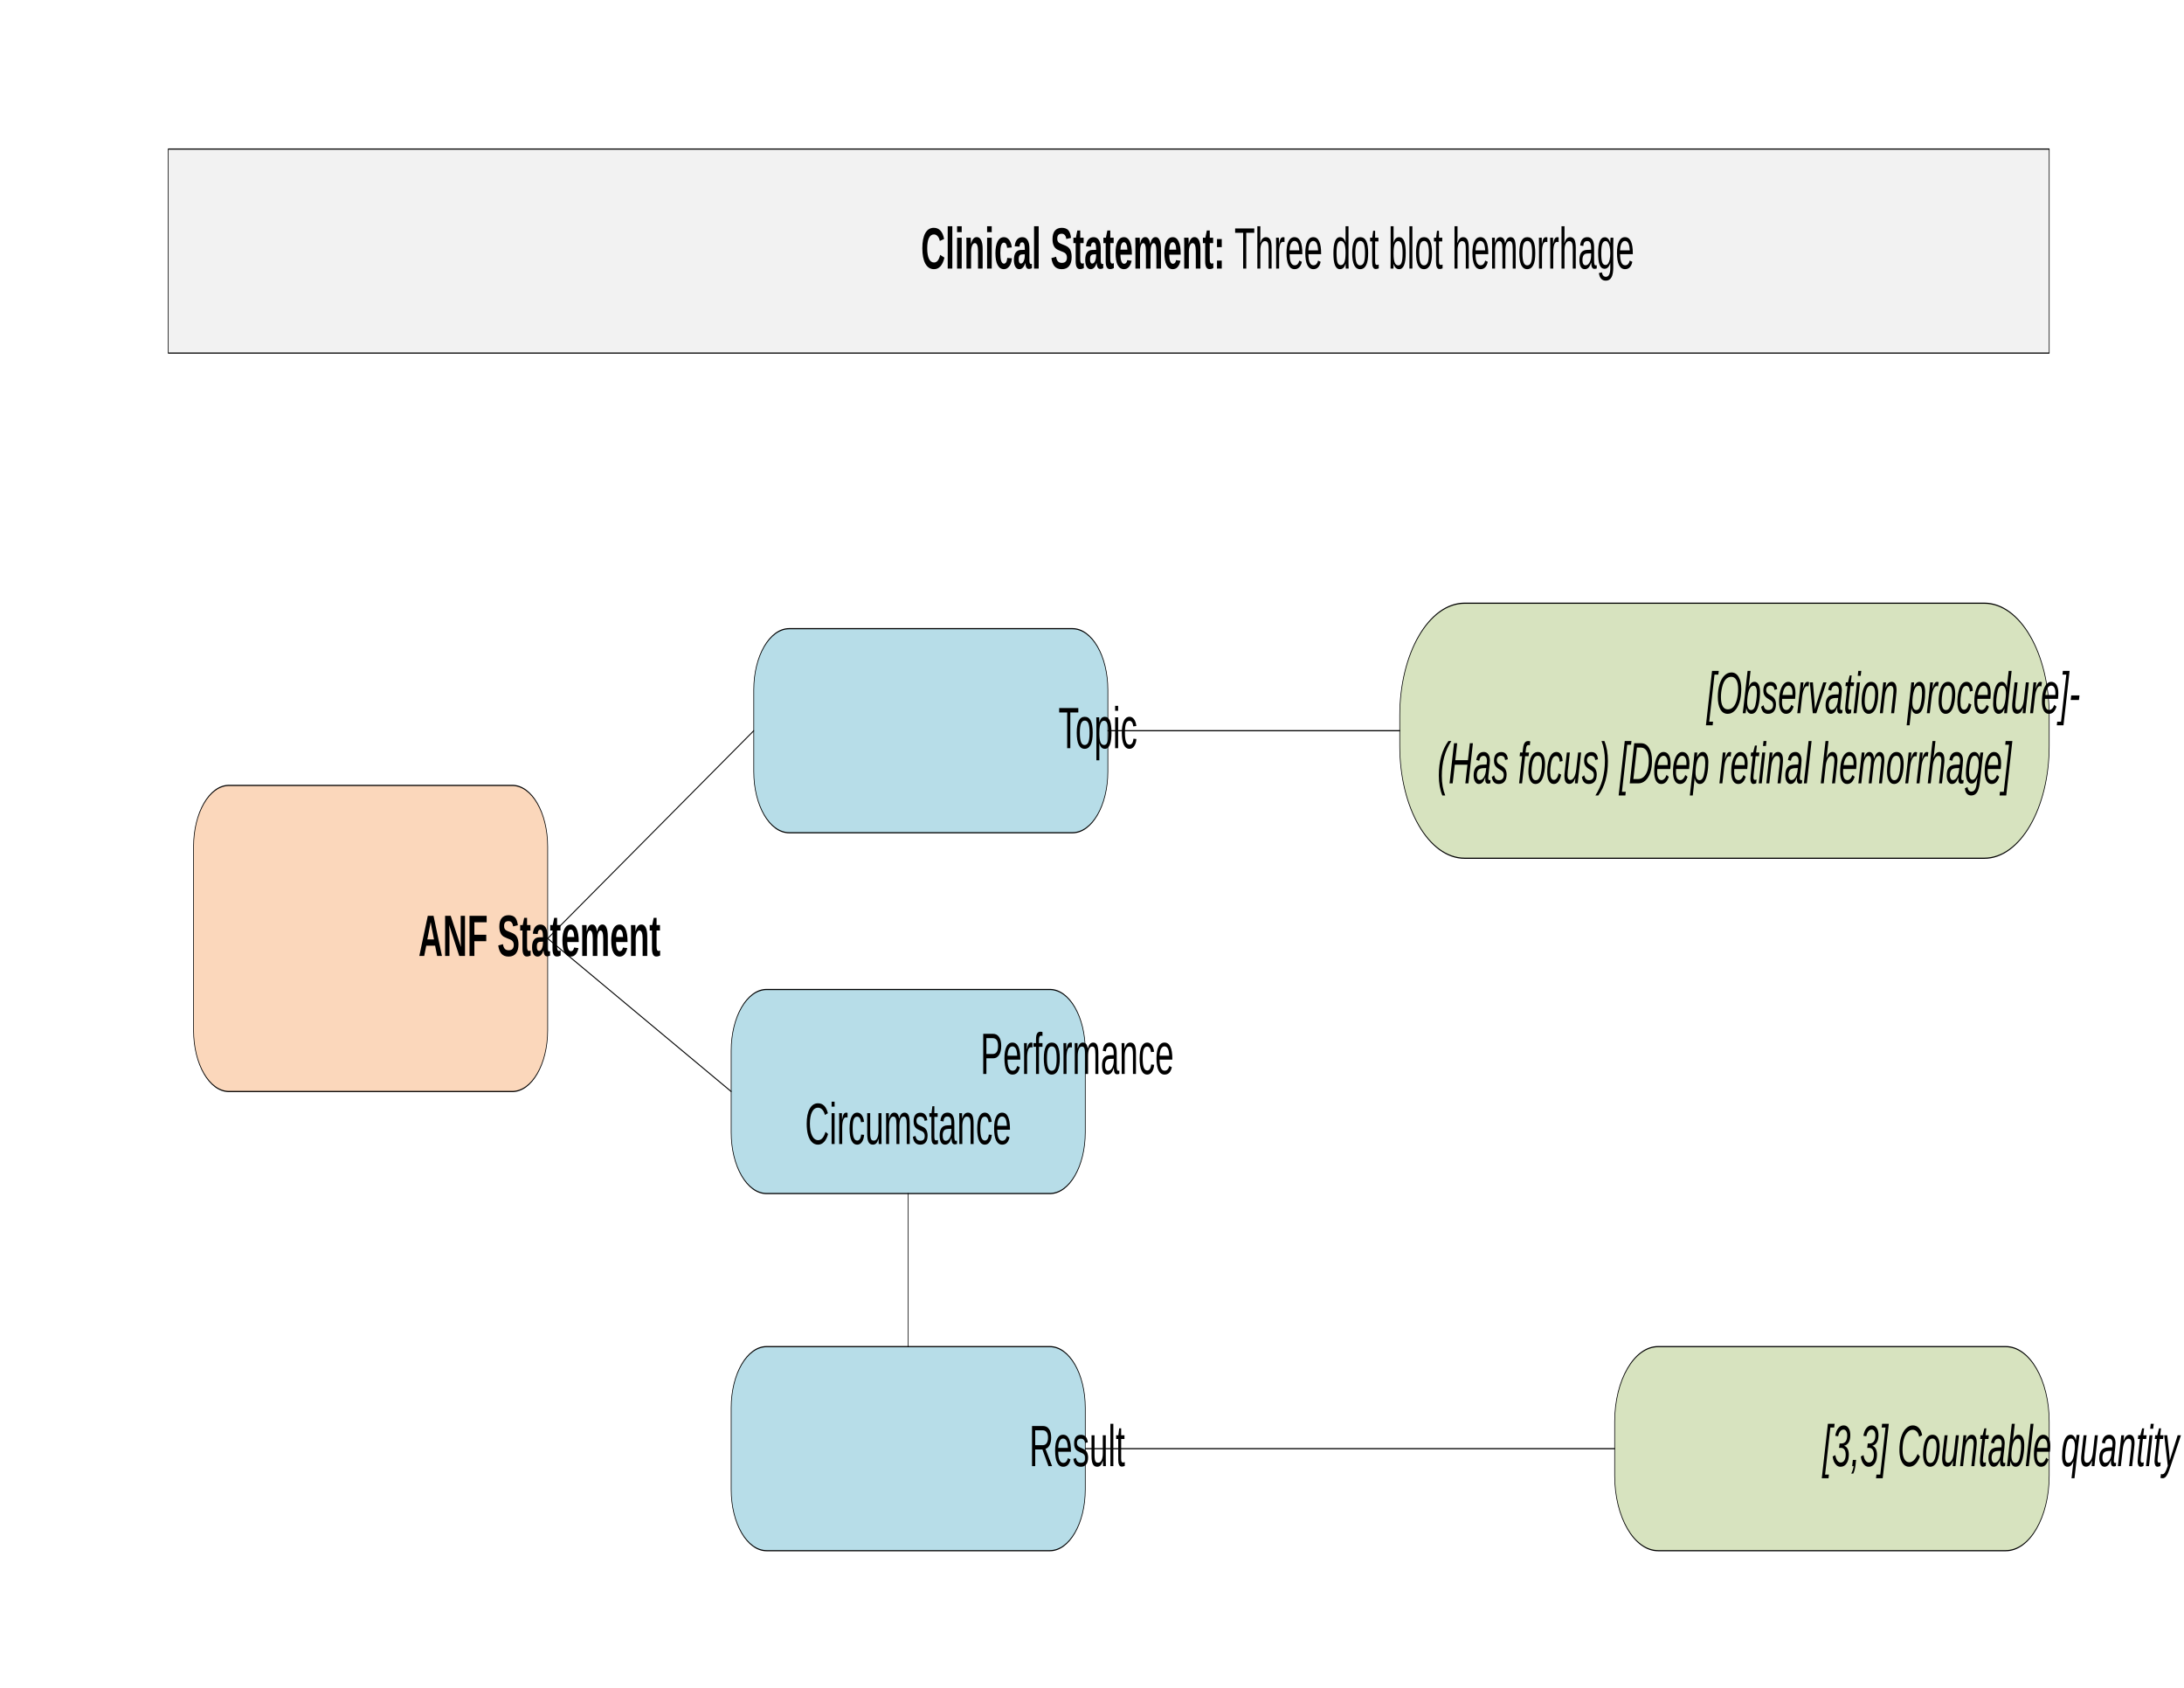
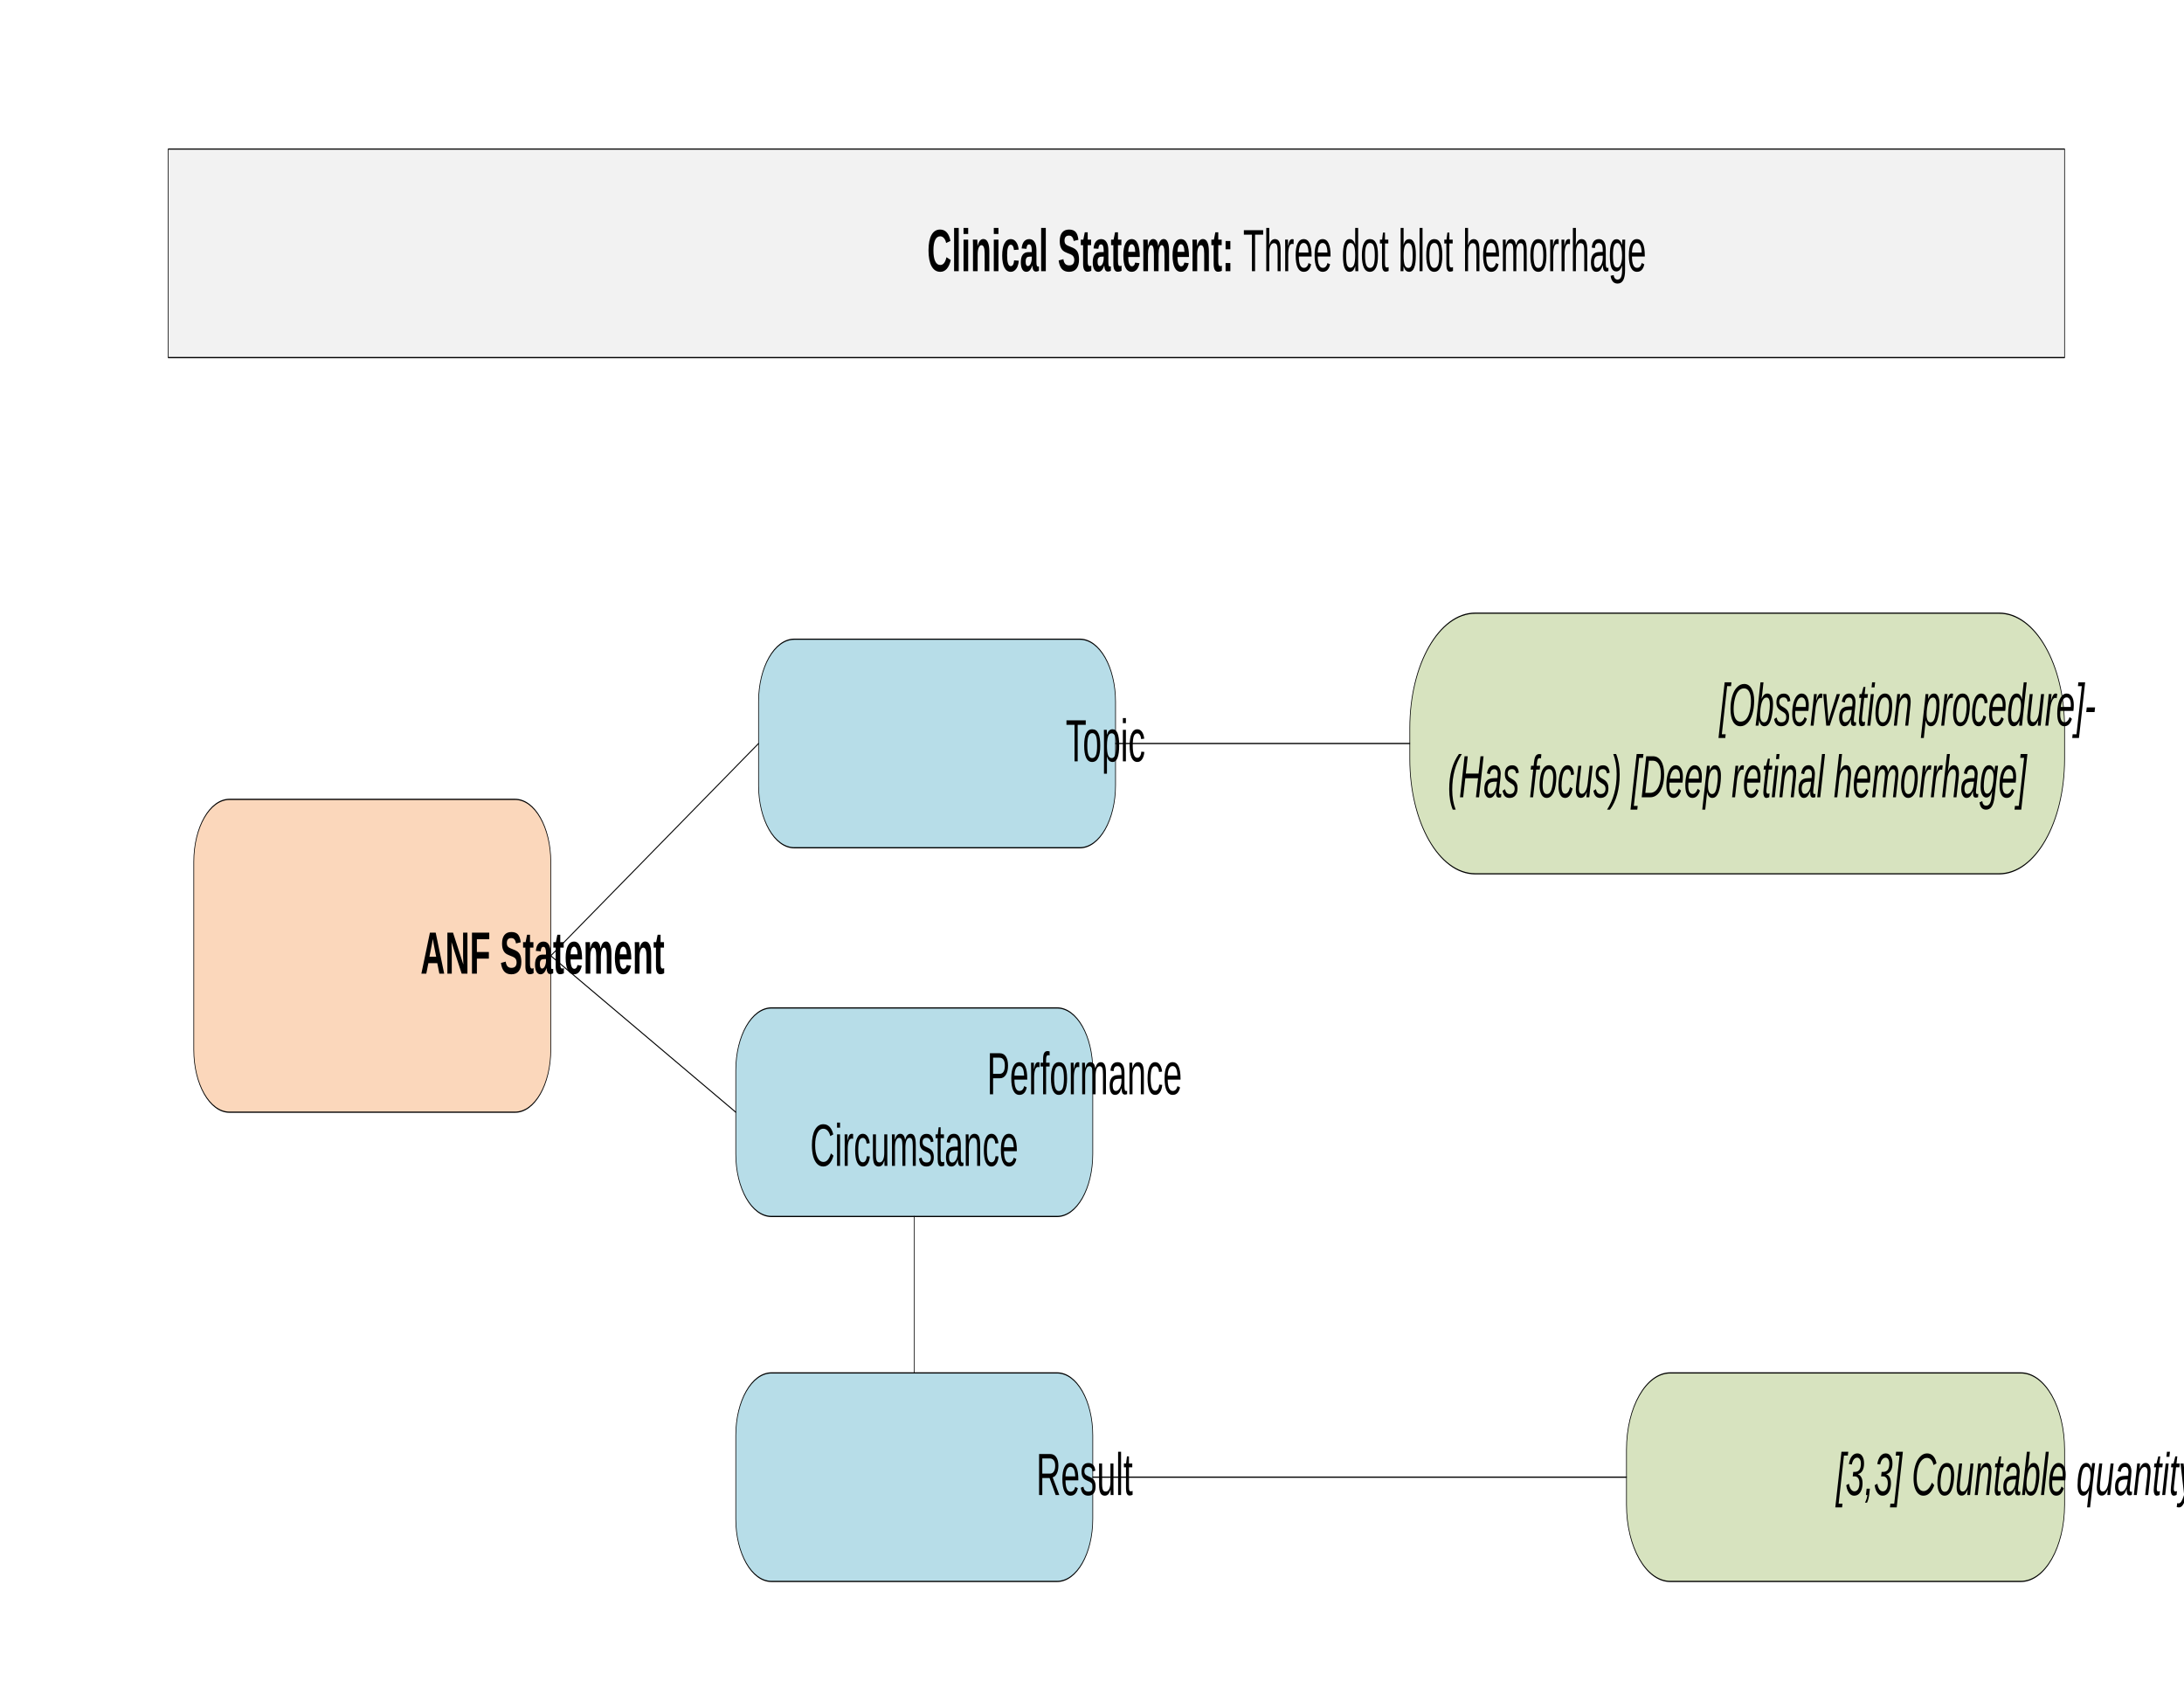
<svg xmlns="http://www.w3.org/2000/svg" xmlns:ns1="http://schemas.microsoft.com/visio/2003/SVGExtensions/" width="11in" height="8.5in" viewBox="0 0 792 612" xml:space="preserve" color-interpolation-filters="sRGB" class="st11" version="1.1" id="svg102">
  <defs id="defs106" />
  <ns1:documentProperties ns1:langID="1033" ns1:viewMarkup="false">
    <ns1:userDefs>
      <ns1:ud ns1:nameU="msvNoAutoConnect" ns1:val="VT0(1):26" />
    </ns1:userDefs>
  </ns1:documentProperties>
  <style type="text/css" id="style2">
	
		.st1 {fill:#f2f2f2;stroke:#000000;stroke-linecap:round;stroke-linejoin:round;stroke-width:0.24}
		.st2 {fill:#000000;font-family:Arial;font-size:1em;font-weight:bold}
		.st3 {font-size:1em;font-weight:normal}
		.st4 {fill:#b7dde8;stroke:#000000;stroke-linecap:round;stroke-linejoin:round;stroke-width:0.24}
		.st5 {fill:#000000;font-family:Arial;font-size:1em}
		.st6 {font-size:1em}
		.st7 {fill:#d7e3bf;stroke:#000000;stroke-linecap:round;stroke-linejoin:round;stroke-width:0.24}
		.st8 {fill:#000000;font-family:Arial;font-size:1em;font-style:italic}
		.st9 {stroke:#000000;stroke-linecap:round;stroke-linejoin:round;stroke-width:0.24}
		.st10 {fill:#fbd7bb;stroke:#000000;stroke-linecap:round;stroke-linejoin:round;stroke-width:0.24}
		.st11 {fill:none;fill-rule:evenodd;font-size:12px;overflow:visible;stroke-linecap:square;stroke-miterlimit:3}
	
	</style>
-   <g ns1:mID="20" ns1:index="1" ns1:groupContext="foregroundPage" id="g100" transform="matrix(1.020743,0,0,1.76468,-1.223594,-41.25164)">
+   <g ns1:mID="20" ns1:index="1" ns1:groupContext="foregroundPage" id="g100" transform="matrix(1.029082,0,0,1.803395,-1.729588,-43.33986)">
    <ns1:pageProperties ns1:drawingScale="1" ns1:pageScale="1" ns1:drawingUnits="19" ns1:shadowOffsetX="9" ns1:shadowOffsetY="-9" />
    <g id="shape1-1" ns1:mID="1" ns1:groupContext="shape" transform="translate(60.9673,-516.068)">
      <ns1:userDefs>
        <ns1:ud ns1:nameU="visVersion" ns1:val="VT0(15):26" />
      </ns1:userDefs>
      <ns1:textBlock ns1:margins="rect(4,4,4,4)" />
      <ns1:textRect cx="334.125" cy="591.034" width="668.25" height="41.932" />
      <rect x="0" y="570.068" width="668.25" height="41.932" class="st1" id="rect10" style="fill:#f2f2f2;stroke:#000000;stroke-width:0.24;stroke-linecap:round;stroke-linejoin:round" />
      <text x="207.4" y="594.63" class="st2" ns1:langID="1033" id="text14" style="font-weight:bold;font-size:12px;font-family:Arial;fill:#000000">
        <ns1:paragraph ns1:horizAlign="1" ns1:bulletSize="0.166667" />
        <ns1:tabList />Clinical Statement: <tspan class="st3" id="tspan12" style="font-weight:normal;font-size:12px">Three dot blot hemorrhage</tspan>
      </text>
    </g>
    <g id="shape2-5" ns1:mID="2" ns1:groupContext="shape" transform="translate(268.984,-417.516)">
      <ns1:userDefs>
        <ns1:ud ns1:nameU="CTypeTopLeftSnip" ns1:prompt="" ns1:val="VT0(0):5" />
        <ns1:ud ns1:nameU="CTypeTopRightSnip" ns1:prompt="" ns1:val="VT0(0):5" />
        <ns1:ud ns1:nameU="CTypeBotLeftSnip" ns1:prompt="" ns1:val="VT0(0):5" />
        <ns1:ud ns1:nameU="CTypeBotRightSnip" ns1:prompt="" ns1:val="VT0(0):5" />
        <ns1:ud ns1:nameU="CornerLockHoriz" ns1:prompt="" ns1:val="VT0(0):5" />
        <ns1:ud ns1:nameU="CornerLockVert" ns1:prompt="" ns1:val="VT0(0):5" />
        <ns1:ud ns1:nameU="CornerLockDiag" ns1:prompt="" ns1:val="VT0(0):5" />
        <ns1:ud ns1:nameU="TopLeftOffset" ns1:prompt="" ns1:val="VT0(0.15):1" />
        <ns1:ud ns1:nameU="TopRightOffset" ns1:prompt="" ns1:val="VT0(0.15):1" />
        <ns1:ud ns1:nameU="BotLeftOffset" ns1:prompt="" ns1:val="VT0(0.15):1" />
        <ns1:ud ns1:nameU="BotRightOffset" ns1:prompt="" ns1:val="VT0(0.15):1" />
        <ns1:ud ns1:nameU="visVersion" ns1:prompt="" ns1:val="VT0(15):26" />
        <ns1:ud ns1:nameU="TopLeftOffset" ns1:prompt="" ns1:val="VT0(0.17471590464537):1" />
        <ns1:ud ns1:nameU="TopRightOffset" ns1:prompt="" ns1:val="VT0(0.17471590464537):1" />
        <ns1:ud ns1:nameU="BotLeftOffset" ns1:prompt="" ns1:val="VT0(0.17471590464537):1" />
        <ns1:ud ns1:nameU="BotRightOffset" ns1:prompt="" ns1:val="VT0(0.17471590464537):1" />
      </ns1:userDefs>
      <ns1:textBlock ns1:margins="rect(4,4,4,4)" />
      <ns1:textRect cx="62.898" cy="591.034" width="125.8" height="41.932" />
      <path d="M 12.58,612 H 113.22 A 12.579,12.579 -180 0 0 125.8,599.42 V 582.65 A 12.579,12.579 -180 0 0 113.22,570.07 H 12.58 A 12.579,12.579 -180 0 0 0,582.65 v 16.77 A 12.579,12.579 -180 0 0 12.58,612 Z" class="st4" id="path21" style="fill:#b7dde8;stroke:#000000;stroke-width:0.24;stroke-linecap:round;stroke-linejoin:round" />
      <text x="48.23" y="594.63" class="st5" ns1:langID="1033" id="text23" style="font-size:12px;font-family:Arial;fill:#000000">
        <ns1:paragraph ns1:horizAlign="1" ns1:bulletSize="0.166667" />
        <ns1:tabList />Topic</text>
    </g>
    <g id="shape3-8" ns1:mID="3" ns1:groupContext="shape" transform="translate(260.962,-343.381)">
      <ns1:userDefs>
        <ns1:ud ns1:nameU="CTypeTopLeftSnip" ns1:prompt="" ns1:val="VT0(0):5" />
        <ns1:ud ns1:nameU="CTypeTopRightSnip" ns1:prompt="" ns1:val="VT0(0):5" />
        <ns1:ud ns1:nameU="CTypeBotLeftSnip" ns1:prompt="" ns1:val="VT0(0):5" />
        <ns1:ud ns1:nameU="CTypeBotRightSnip" ns1:prompt="" ns1:val="VT0(0):5" />
        <ns1:ud ns1:nameU="CornerLockHoriz" ns1:prompt="" ns1:val="VT0(0):5" />
        <ns1:ud ns1:nameU="CornerLockVert" ns1:prompt="" ns1:val="VT0(0):5" />
        <ns1:ud ns1:nameU="CornerLockDiag" ns1:prompt="" ns1:val="VT0(0):5" />
        <ns1:ud ns1:nameU="TopLeftOffset" ns1:prompt="" ns1:val="VT0(0.15):1" />
        <ns1:ud ns1:nameU="TopRightOffset" ns1:prompt="" ns1:val="VT0(0.15):1" />
        <ns1:ud ns1:nameU="BotLeftOffset" ns1:prompt="" ns1:val="VT0(0.15):1" />
        <ns1:ud ns1:nameU="BotRightOffset" ns1:prompt="" ns1:val="VT0(0.15):1" />
        <ns1:ud ns1:nameU="visVersion" ns1:prompt="" ns1:val="VT0(15):26" />
        <ns1:ud ns1:nameU="TopLeftOffset" ns1:prompt="" ns1:val="VT0(0.17471590464537):1" />
        <ns1:ud ns1:nameU="TopRightOffset" ns1:prompt="" ns1:val="VT0(0.17471590464537):1" />
        <ns1:ud ns1:nameU="BotLeftOffset" ns1:prompt="" ns1:val="VT0(0.17471590464537):1" />
        <ns1:ud ns1:nameU="BotRightOffset" ns1:prompt="" ns1:val="VT0(0.17471590464537):1" />
      </ns1:userDefs>
      <ns1:textBlock ns1:margins="rect(4,4,4,4)" />
      <ns1:textRect cx="62.898" cy="591.034" width="125.8" height="41.932" />
      <path d="M 12.58,612 H 113.22 A 12.579,12.579 -180 0 0 125.8,599.42 V 582.65 A 12.579,12.579 -180 0 0 113.22,570.07 H 12.58 A 12.579,12.579 -180 0 0 0,582.65 v 16.77 A 12.579,12.579 -180 0 0 12.58,612 Z" class="st4" id="path30" style="fill:#b7dde8;stroke:#000000;stroke-width:0.24;stroke-linecap:round;stroke-linejoin:round" />
      <text x="28.55" y="587.43" class="st5" ns1:langID="1033" id="text34" style="font-size:12px;font-family:Arial;fill:#000000">
        <ns1:paragraph ns1:horizAlign="1" ns1:bulletSize="0.166667" />
        <ns1:tabList />Performance <tspan x="26.22" dy="1.2em" class="st6" id="tspan32" style="font-size:12px">Circumstance</tspan>
      </text>
    </g>
    <g id="shape4-12" ns1:mID="4" ns1:groupContext="shape" transform="translate(260.962,-270)">
      <ns1:userDefs>
        <ns1:ud ns1:nameU="CTypeTopLeftSnip" ns1:prompt="" ns1:val="VT0(0):5" />
        <ns1:ud ns1:nameU="CTypeTopRightSnip" ns1:prompt="" ns1:val="VT0(0):5" />
        <ns1:ud ns1:nameU="CTypeBotLeftSnip" ns1:prompt="" ns1:val="VT0(0):5" />
        <ns1:ud ns1:nameU="CTypeBotRightSnip" ns1:prompt="" ns1:val="VT0(0):5" />
        <ns1:ud ns1:nameU="CornerLockHoriz" ns1:prompt="" ns1:val="VT0(0):5" />
        <ns1:ud ns1:nameU="CornerLockVert" ns1:prompt="" ns1:val="VT0(0):5" />
        <ns1:ud ns1:nameU="CornerLockDiag" ns1:prompt="" ns1:val="VT0(0):5" />
        <ns1:ud ns1:nameU="TopLeftOffset" ns1:prompt="" ns1:val="VT0(0.15):1" />
        <ns1:ud ns1:nameU="TopRightOffset" ns1:prompt="" ns1:val="VT0(0.15):1" />
        <ns1:ud ns1:nameU="BotLeftOffset" ns1:prompt="" ns1:val="VT0(0.15):1" />
        <ns1:ud ns1:nameU="BotRightOffset" ns1:prompt="" ns1:val="VT0(0.15):1" />
        <ns1:ud ns1:nameU="visVersion" ns1:prompt="" ns1:val="VT0(15):26" />
        <ns1:ud ns1:nameU="TopLeftOffset" ns1:prompt="" ns1:val="VT0(0.17471590464537):1" />
        <ns1:ud ns1:nameU="TopRightOffset" ns1:prompt="" ns1:val="VT0(0.17471590464537):1" />
        <ns1:ud ns1:nameU="BotLeftOffset" ns1:prompt="" ns1:val="VT0(0.17471590464537):1" />
        <ns1:ud ns1:nameU="BotRightOffset" ns1:prompt="" ns1:val="VT0(0.17471590464537):1" />
      </ns1:userDefs>
      <ns1:textBlock ns1:margins="rect(4,4,4,4)" />
      <ns1:textRect cx="62.898" cy="591.034" width="125.8" height="41.932" />
      <path d="M 12.58,612 H 113.22 A 12.579,12.579 -180 0 0 125.8,599.42 V 582.65 A 12.579,12.579 -180 0 0 113.22,570.07 H 12.58 A 12.579,12.579 -180 0 0 0,582.65 v 16.77 A 12.579,12.579 -180 0 0 12.58,612 Z" class="st4" id="path41" style="fill:#b7dde8;stroke:#000000;stroke-width:0.24;stroke-linecap:round;stroke-linejoin:round" />
      <text x="45.89" y="594.63" class="st5" ns1:langID="1033" id="text43" style="font-size:12px;font-family:Arial;fill:#000000">
        <ns1:paragraph ns1:horizAlign="1" ns1:bulletSize="0.166667" />
        <ns1:tabList />Result</text>
    </g>
    <g id="shape5-15" ns1:mID="5" ns1:groupContext="shape" transform="translate(498.484,-412.274)">
      <ns1:userDefs>
        <ns1:ud ns1:nameU="CTypeTopLeftSnip" ns1:prompt="" ns1:val="VT0(0):5" />
        <ns1:ud ns1:nameU="CTypeTopRightSnip" ns1:prompt="" ns1:val="VT0(0):5" />
        <ns1:ud ns1:nameU="CTypeBotLeftSnip" ns1:prompt="" ns1:val="VT0(0):5" />
        <ns1:ud ns1:nameU="CTypeBotRightSnip" ns1:prompt="" ns1:val="VT0(0):5" />
        <ns1:ud ns1:nameU="CornerLockHoriz" ns1:prompt="" ns1:val="VT0(0):5" />
        <ns1:ud ns1:nameU="CornerLockVert" ns1:prompt="" ns1:val="VT0(0):5" />
        <ns1:ud ns1:nameU="CornerLockDiag" ns1:prompt="" ns1:val="VT0(0):5" />
        <ns1:ud ns1:nameU="TopLeftOffset" ns1:prompt="" ns1:val="VT0(0.15):1" />
        <ns1:ud ns1:nameU="TopRightOffset" ns1:prompt="" ns1:val="VT0(0.15):1" />
        <ns1:ud ns1:nameU="BotLeftOffset" ns1:prompt="" ns1:val="VT0(0.15):1" />
        <ns1:ud ns1:nameU="BotRightOffset" ns1:prompt="" ns1:val="VT0(0.15):1" />
        <ns1:ud ns1:nameU="visVersion" ns1:prompt="" ns1:val="VT0(15):26" />
        <ns1:ud ns1:nameU="TopLeftOffset" ns1:prompt="" ns1:val="VT0(0.32046340045372):1" />
        <ns1:ud ns1:nameU="TopRightOffset" ns1:prompt="" ns1:val="VT0(0.32046340045372):1" />
        <ns1:ud ns1:nameU="BotLeftOffset" ns1:prompt="" ns1:val="VT0(0.32046340045372):1" />
        <ns1:ud ns1:nameU="BotRightOffset" ns1:prompt="" ns1:val="VT0(0.32046340045372):1" />
      </ns1:userDefs>
      <ns1:textBlock ns1:margins="rect(4,4,4,4)" />
      <ns1:textRect cx="115.367" cy="585.793" width="230.74" height="52.415" />
      <path d="m 23.07,612 h 184.59 a 23.073,23.073 -180 0 0 23.07,-23.07 v -6.27 A 23.073,23.073 -180 0 0 207.66,559.59 H 23.07 A 23.073,23.073 -180 0 0 0,582.66 v 6.27 A 23.073,23.073 -180 0 0 23.07,612 Z" class="st7" id="path50" style="fill:#d7e3bf;stroke:#000000;stroke-width:0.24;stroke-linecap:round;stroke-linejoin:round" />
      <text x="49" y="582.2" class="st8" ns1:langID="1033" id="text54" style="font-style:italic;font-size:12px;font-family:Arial;fill:#000000">
        <ns1:paragraph ns1:horizAlign="1" ns1:bulletSize="0.166667" />
        <ns1:tabList />[Observation procedure]-<ns1:newlineChar />
        <tspan x="13.32" dy="1.201em" class="st6" id="tspan52" style="font-size:12px">(Has focus) [Deep retinal hemorrhage]</tspan>
      </text>
    </g>
    <g id="shape6-19" ns1:mID="6" ns1:groupContext="shape" transform="rotate(180,249.242,392.759)">
      <ns1:userDefs>
        <ns1:ud ns1:nameU="VertexCount" ns1:prompt="" ns1:val="VT0(4):26" />
        <ns1:ud ns1:nameU="SegmentType" ns1:prompt="" ns1:val="VT0(1):26" />
        <ns1:ud ns1:nameU="DrawType" ns1:prompt="" ns1:val="VT0(1):26" />
        <ns1:ud ns1:nameU="StartWidth" ns1:prompt="" ns1:val="VT0(0.15):0" />
        <ns1:ud ns1:nameU="EndWidth" ns1:prompt="" ns1:val="VT0(0.1):0" />
        <ns1:ud ns1:nameU="LastAngle" ns1:prompt="" ns1:val="VT0(0.31445460881394):32" />
        <ns1:ud ns1:nameU="CtrlAngle" ns1:prompt="" ns1:val="VT0(-1.6821373411359):32" />
        <ns1:ud ns1:nameU="ArrowFeatherAngle" ns1:prompt="" ns1:val="VT0(8.5942318659433):32" />
        <ns1:ud ns1:nameU="ArrowFeatherDist" ns1:prompt="" ns1:val="VT0(0.20124611797498):0" />
        <ns1:ud ns1:nameU="Joint1_2Pcnt" ns1:prompt="" ns1:val="VT0(0.36115492854311):26" />
        <ns1:ud ns1:nameU="Joint1_2Angle" ns1:prompt="" ns1:val="VT0(1.4583288317516):32" />
        <ns1:ud ns1:nameU="Joint2_3Pcnt" ns1:prompt="" ns1:val="VT0(0.737773973763):26" />
        <ns1:ud ns1:nameU="Joint2_3Angle" ns1:prompt="" ns1:val="VT0(1.4437657331855):32" />
        <ns1:ud ns1:nameU="Joint3_4Pcnt" ns1:prompt="" ns1:val="VT0(1):26" />
        <ns1:ud ns1:nameU="Joint3_4Angle" ns1:prompt="" ns1:val="VT0(1.8852509356088):32" />
        <ns1:ud ns1:nameU="Joint4_5Pcnt" ns1:prompt="" ns1:val="VT0(1):26" />
        <ns1:ud ns1:nameU="Joint4_5Angle" ns1:prompt="" ns1:val="VT0(1.8852509356088):32" />
        <ns1:ud ns1:nameU="Joint5_6Pcnt" ns1:prompt="" ns1:val="VT0(1):26" />
        <ns1:ud ns1:nameU="Joint5_6Angle" ns1:prompt="" ns1:val="VT0(1.8852509356088):32" />
        <ns1:ud ns1:nameU="Joint6_7Pcnt" ns1:prompt="" ns1:val="VT0(1):26" />
        <ns1:ud ns1:nameU="Joint6_7Angle" ns1:prompt="" ns1:val="VT0(1.8852509356088):32" />
        <ns1:ud ns1:nameU="Joint7_8Pcnt" ns1:prompt="" ns1:val="VT0(1):26" />
        <ns1:ud ns1:nameU="Joint7_8Angle" ns1:prompt="" ns1:val="VT0(1.8852509356088):32" />
        <ns1:ud ns1:nameU="Joint8_9Pcnt" ns1:prompt="" ns1:val="VT0(1):26" />
        <ns1:ud ns1:nameU="Joint8_9Angle" ns1:prompt="" ns1:val="VT0(1.8852509356088):32" />
        <ns1:ud ns1:nameU="visVersion" ns1:prompt="" ns1:val="VT0(15):26" />
        <ns1:ud ns1:nameU="LastAngle" ns1:prompt="" ns1:val="VT0(2.4139723597887E-07):32" />
        <ns1:ud ns1:nameU="CtrlAngle" ns1:prompt="" ns1:val="VT0(-1.7138466043149):32" />
        <ns1:ud ns1:nameU="ArrowFeatherAngle" ns1:prompt="" ns1:val="VT0(7.997032394289):32" />
        <ns1:ud ns1:nameU="ArrowFeatherDist" ns1:prompt="" ns1:val="VT0(0.20206393251886):0" />
        <ns1:ud ns1:nameU="Joint1_2Pcnt" ns1:prompt="" ns1:val="VT0(0.3571430145348):26" />
        <ns1:ud ns1:nameU="Joint1_2Angle" ns1:prompt="" ns1:val="VT0(1.5707962543759):32" />
        <ns1:ud ns1:nameU="Joint2_3Pcnt" ns1:prompt="" ns1:val="VT0(0.78571461664964):26" />
        <ns1:ud ns1:nameU="Joint2_3Angle" ns1:prompt="" ns1:val="VT0(1.5707964474935):32" />
        <ns1:ud ns1:nameU="Joint3_4Pcnt" ns1:prompt="" ns1:val="VT0(0.99999997067206):26" />
        <ns1:ud ns1:nameU="Joint3_4Angle" ns1:prompt="" ns1:val="VT0(1.5707965681921):32" />
        <ns1:ud ns1:nameU="Joint4_5Pcnt" ns1:prompt="" ns1:val="VT0(0.99999997067206):26" />
        <ns1:ud ns1:nameU="Joint4_5Angle" ns1:prompt="" ns1:val="VT0(1.5707965681921):32" />
        <ns1:ud ns1:nameU="Joint5_6Pcnt" ns1:prompt="" ns1:val="VT0(0.99999997067206):26" />
        <ns1:ud ns1:nameU="Joint5_6Angle" ns1:prompt="" ns1:val="VT0(1.5707965681921):32" />
        <ns1:ud ns1:nameU="Joint6_7Pcnt" ns1:prompt="" ns1:val="VT0(0.99999997067206):26" />
        <ns1:ud ns1:nameU="Joint6_7Angle" ns1:prompt="" ns1:val="VT0(1.5707965681921):32" />
        <ns1:ud ns1:nameU="Joint7_8Pcnt" ns1:prompt="" ns1:val="VT0(0.99999997067206):26" />
        <ns1:ud ns1:nameU="Joint7_8Angle" ns1:prompt="" ns1:val="VT0(1.5707965681921):32" />
        <ns1:ud ns1:nameU="Joint8_9Pcnt" ns1:prompt="" ns1:val="VT0(0.99999997067206):26" />
        <ns1:ud ns1:nameU="Joint8_9Angle" ns1:prompt="" ns1:val="VT0(1.5707965681921):32" />
      </ns1:userDefs>
      <path d="M 0,612 H 37.04 81.48 103.7" class="st9" id="path59" style="stroke:#000000;stroke-width:0.24;stroke-linecap:round;stroke-linejoin:round" />
    </g>
    <g id="shape7-22" ns1:mID="7" ns1:groupContext="shape" transform="rotate(-90,5.9635,294.1045)">
      <ns1:userDefs>
        <ns1:ud ns1:nameU="VertexCount" ns1:prompt="" ns1:val="VT0(4):26" />
        <ns1:ud ns1:nameU="SegmentType" ns1:prompt="" ns1:val="VT0(1):26" />
        <ns1:ud ns1:nameU="DrawType" ns1:prompt="" ns1:val="VT0(1):26" />
        <ns1:ud ns1:nameU="StartWidth" ns1:prompt="" ns1:val="VT0(0.15):0" />
        <ns1:ud ns1:nameU="EndWidth" ns1:prompt="" ns1:val="VT0(0.1):0" />
        <ns1:ud ns1:nameU="LastAngle" ns1:prompt="" ns1:val="VT0(0.31445460881394):32" />
        <ns1:ud ns1:nameU="CtrlAngle" ns1:prompt="" ns1:val="VT0(-1.6821373411359):32" />
        <ns1:ud ns1:nameU="ArrowFeatherAngle" ns1:prompt="" ns1:val="VT0(8.5942318659433):32" />
        <ns1:ud ns1:nameU="ArrowFeatherDist" ns1:prompt="" ns1:val="VT0(0.20124611797498):0" />
        <ns1:ud ns1:nameU="Joint1_2Pcnt" ns1:prompt="" ns1:val="VT0(0.36115492854311):26" />
        <ns1:ud ns1:nameU="Joint1_2Angle" ns1:prompt="" ns1:val="VT0(1.4583288317516):32" />
        <ns1:ud ns1:nameU="Joint2_3Pcnt" ns1:prompt="" ns1:val="VT0(0.737773973763):26" />
        <ns1:ud ns1:nameU="Joint2_3Angle" ns1:prompt="" ns1:val="VT0(1.4437657331855):32" />
        <ns1:ud ns1:nameU="Joint3_4Pcnt" ns1:prompt="" ns1:val="VT0(1):26" />
        <ns1:ud ns1:nameU="Joint3_4Angle" ns1:prompt="" ns1:val="VT0(1.8852509356088):32" />
        <ns1:ud ns1:nameU="Joint4_5Pcnt" ns1:prompt="" ns1:val="VT0(1):26" />
        <ns1:ud ns1:nameU="Joint4_5Angle" ns1:prompt="" ns1:val="VT0(1.8852509356088):32" />
        <ns1:ud ns1:nameU="Joint5_6Pcnt" ns1:prompt="" ns1:val="VT0(1):26" />
        <ns1:ud ns1:nameU="Joint5_6Angle" ns1:prompt="" ns1:val="VT0(1.8852509356088):32" />
        <ns1:ud ns1:nameU="Joint6_7Pcnt" ns1:prompt="" ns1:val="VT0(1):26" />
        <ns1:ud ns1:nameU="Joint6_7Angle" ns1:prompt="" ns1:val="VT0(1.8852509356088):32" />
        <ns1:ud ns1:nameU="Joint7_8Pcnt" ns1:prompt="" ns1:val="VT0(1):26" />
        <ns1:ud ns1:nameU="Joint7_8Angle" ns1:prompt="" ns1:val="VT0(1.8852509356088):32" />
        <ns1:ud ns1:nameU="Joint8_9Pcnt" ns1:prompt="" ns1:val="VT0(1):26" />
        <ns1:ud ns1:nameU="Joint8_9Angle" ns1:prompt="" ns1:val="VT0(1.8852509356088):32" />
        <ns1:ud ns1:nameU="visVersion" ns1:prompt="" ns1:val="VT0(15):26" />
        <ns1:ud ns1:nameU="LastAngle" ns1:prompt="" ns1:val="VT0(7.9602214980698E-07):32" />
        <ns1:ud ns1:nameU="CtrlAngle" ns1:prompt="" ns1:val="VT0(-1.6144475570225):32" />
        <ns1:ud ns1:nameU="ArrowFeatherAngle" ns1:prompt="" ns1:val="VT0(7.8976344562464):32" />
        <ns1:ud ns1:nameU="ArrowFeatherDist" ns1:prompt="" ns1:val="VT0(0.20019069438498):0" />
        <ns1:ud ns1:nameU="Joint1_2Pcnt" ns1:prompt="" ns1:val="VT0(0.35714303364396):26" />
        <ns1:ud ns1:nameU="Joint1_2Angle" ns1:prompt="" ns1:val="VT0(1.5707960879888):32" />
        <ns1:ud ns1:nameU="Joint2_3Pcnt" ns1:prompt="" ns1:val="VT0(0.78571465868978):26" />
        <ns1:ud ns1:nameU="Joint2_3Angle" ns1:prompt="" ns1:val="VT0(1.570796724806):32" />
        <ns1:ud ns1:nameU="Joint3_4Angle" ns1:prompt="" ns1:val="VT0(1.5707971228171):32" />
        <ns1:ud ns1:nameU="Joint4_5Angle" ns1:prompt="" ns1:val="VT0(1.5707971228171):32" />
        <ns1:ud ns1:nameU="Joint5_6Angle" ns1:prompt="" ns1:val="VT0(1.5707971228171):32" />
        <ns1:ud ns1:nameU="Joint6_7Angle" ns1:prompt="" ns1:val="VT0(1.5707971228171):32" />
        <ns1:ud ns1:nameU="Joint7_8Angle" ns1:prompt="" ns1:val="VT0(1.5707971228171):32" />
        <ns1:ud ns1:nameU="Joint8_9Angle" ns1:prompt="" ns1:val="VT0(1.5707971228171):32" />
      </ns1:userDefs>
      <path d="m 0,612 h 11.23 13.48 6.74" class="st9" id="path64" style="stroke:#000000;stroke-width:0.24;stroke-linecap:round;stroke-linejoin:round" />
    </g>
    <g id="shape8-25" ns1:mID="8" ns1:groupContext="shape" transform="translate(69.9673,-364.347)">
      <ns1:userDefs>
        <ns1:ud ns1:nameU="CTypeTopLeftSnip" ns1:prompt="" ns1:val="VT0(0):5" />
        <ns1:ud ns1:nameU="CTypeTopRightSnip" ns1:prompt="" ns1:val="VT0(0):5" />
        <ns1:ud ns1:nameU="CTypeBotLeftSnip" ns1:prompt="" ns1:val="VT0(0):5" />
        <ns1:ud ns1:nameU="CTypeBotRightSnip" ns1:prompt="" ns1:val="VT0(0):5" />
        <ns1:ud ns1:nameU="CornerLockHoriz" ns1:prompt="" ns1:val="VT0(0):5" />
        <ns1:ud ns1:nameU="CornerLockVert" ns1:prompt="" ns1:val="VT0(0):5" />
        <ns1:ud ns1:nameU="CornerLockDiag" ns1:prompt="" ns1:val="VT0(0):5" />
        <ns1:ud ns1:nameU="TopLeftOffset" ns1:prompt="" ns1:val="VT0(0.15):1" />
        <ns1:ud ns1:nameU="TopRightOffset" ns1:prompt="" ns1:val="VT0(0.15):1" />
        <ns1:ud ns1:nameU="BotLeftOffset" ns1:prompt="" ns1:val="VT0(0.15):1" />
        <ns1:ud ns1:nameU="BotRightOffset" ns1:prompt="" ns1:val="VT0(0.15):1" />
        <ns1:ud ns1:nameU="visVersion" ns1:prompt="" ns1:val="VT0(15):26" />
        <ns1:ud ns1:nameU="TopLeftOffset" ns1:prompt="" ns1:val="VT0(0.17471590464537):1" />
        <ns1:ud ns1:nameU="TopRightOffset" ns1:prompt="" ns1:val="VT0(0.17471590464537):1" />
        <ns1:ud ns1:nameU="BotLeftOffset" ns1:prompt="" ns1:val="VT0(0.17471590464537):1" />
        <ns1:ud ns1:nameU="BotRightOffset" ns1:prompt="" ns1:val="VT0(0.17471590464537):1" />
      </ns1:userDefs>
      <ns1:textBlock ns1:margins="rect(4,4,4,4)" />
      <ns1:textRect cx="62.898" cy="580.551" width="125.8" height="62.898" />
      <path d="M 12.58,612 H 113.22 A 12.579,12.579 -180 0 0 125.8,599.42 V 561.68 A 12.579,12.579 -180 0 0 113.22,549.1 H 12.58 A 12.579,12.579 -180 0 0 0,561.68 v 37.74 A 12.579,12.579 -180 0 0 12.58,612 Z" class="st10" id="path71" style="fill:#fbd7bb;stroke:#000000;stroke-width:0.24;stroke-linecap:round;stroke-linejoin:round" />
      <text x="19.89" y="584.15" class="st2" ns1:langID="1033" id="text73" style="font-weight:bold;font-size:12px;font-family:Arial;fill:#000000">
        <ns1:paragraph ns1:horizAlign="1" ns1:bulletSize="0.166667" />
        <ns1:tabList />ANF Statement</text>
    </g>
    <g id="shape9-28" ns1:mID="9" ns1:groupContext="shape" transform="rotate(149.759,193.7327,429.0992)">
      <ns1:userDefs>
        <ns1:ud ns1:nameU="VertexCount" ns1:prompt="" ns1:val="VT0(4):26" />
        <ns1:ud ns1:nameU="SegmentType" ns1:prompt="" ns1:val="VT0(1):26" />
        <ns1:ud ns1:nameU="DrawType" ns1:prompt="" ns1:val="VT0(1):26" />
        <ns1:ud ns1:nameU="StartWidth" ns1:prompt="" ns1:val="VT0(0.15):0" />
        <ns1:ud ns1:nameU="EndWidth" ns1:prompt="" ns1:val="VT0(0.1):0" />
        <ns1:ud ns1:nameU="LastAngle" ns1:prompt="" ns1:val="VT0(0.31445460881394):32" />
        <ns1:ud ns1:nameU="CtrlAngle" ns1:prompt="" ns1:val="VT0(-1.6821373411359):32" />
        <ns1:ud ns1:nameU="ArrowFeatherAngle" ns1:prompt="" ns1:val="VT0(8.5942318659433):32" />
        <ns1:ud ns1:nameU="ArrowFeatherDist" ns1:prompt="" ns1:val="VT0(0.20124611797498):0" />
        <ns1:ud ns1:nameU="Joint1_2Pcnt" ns1:prompt="" ns1:val="VT0(0.36115492854311):26" />
        <ns1:ud ns1:nameU="Joint1_2Angle" ns1:prompt="" ns1:val="VT0(1.4583288317516):32" />
        <ns1:ud ns1:nameU="Joint2_3Pcnt" ns1:prompt="" ns1:val="VT0(0.737773973763):26" />
        <ns1:ud ns1:nameU="Joint2_3Angle" ns1:prompt="" ns1:val="VT0(1.4437657331855):32" />
        <ns1:ud ns1:nameU="Joint3_4Pcnt" ns1:prompt="" ns1:val="VT0(1):26" />
        <ns1:ud ns1:nameU="Joint3_4Angle" ns1:prompt="" ns1:val="VT0(1.8852509356088):32" />
        <ns1:ud ns1:nameU="Joint4_5Pcnt" ns1:prompt="" ns1:val="VT0(1):26" />
        <ns1:ud ns1:nameU="Joint4_5Angle" ns1:prompt="" ns1:val="VT0(1.8852509356088):32" />
        <ns1:ud ns1:nameU="Joint5_6Pcnt" ns1:prompt="" ns1:val="VT0(1):26" />
        <ns1:ud ns1:nameU="Joint5_6Angle" ns1:prompt="" ns1:val="VT0(1.8852509356088):32" />
        <ns1:ud ns1:nameU="Joint6_7Pcnt" ns1:prompt="" ns1:val="VT0(1):26" />
        <ns1:ud ns1:nameU="Joint6_7Angle" ns1:prompt="" ns1:val="VT0(1.8852509356088):32" />
        <ns1:ud ns1:nameU="Joint7_8Pcnt" ns1:prompt="" ns1:val="VT0(1):26" />
        <ns1:ud ns1:nameU="Joint7_8Angle" ns1:prompt="" ns1:val="VT0(1.8852509356088):32" />
        <ns1:ud ns1:nameU="Joint8_9Pcnt" ns1:prompt="" ns1:val="VT0(1):26" />
        <ns1:ud ns1:nameU="Joint8_9Angle" ns1:prompt="" ns1:val="VT0(1.8852509356088):32" />
        <ns1:ud ns1:nameU="visVersion" ns1:prompt="" ns1:val="VT0(15):26" />
        <ns1:ud ns1:nameU="LastAngle" ns1:prompt="" ns1:val="VT0(2.9536909936469E-07):32" />
        <ns1:ud ns1:nameU="CtrlAngle" ns1:prompt="" ns1:val="VT0(-1.6879722814171):32" />
        <ns1:ud ns1:nameU="ArrowFeatherAngle" ns1:prompt="" ns1:val="VT0(7.9711581793349):32" />
        <ns1:ud ns1:nameU="ArrowFeatherDist" ns1:prompt="" ns1:val="VT0(0.20138091947661):0" />
        <ns1:ud ns1:nameU="Joint1_2Pcnt" ns1:prompt="" ns1:val="VT0(0.35714301256583):26" />
        <ns1:ud ns1:nameU="Joint1_2Angle" ns1:prompt="" ns1:val="VT0(1.5707962381844):32" />
        <ns1:ud ns1:nameU="Joint2_3Pcnt" ns1:prompt="" ns1:val="VT0(0.78571461231791):26" />
        <ns1:ud ns1:nameU="Joint2_3Angle" ns1:prompt="" ns1:val="VT0(1.5707964744795):32" />
        <ns1:ud ns1:nameU="Joint3_4Pcnt" ns1:prompt="" ns1:val="VT0(0.99999996515896):26" />
        <ns1:ud ns1:nameU="Joint3_4Angle" ns1:prompt="" ns1:val="VT0(1.570796622164):32" />
        <ns1:ud ns1:nameU="Joint4_5Pcnt" ns1:prompt="" ns1:val="VT0(0.99999996515896):26" />
        <ns1:ud ns1:nameU="Joint4_5Angle" ns1:prompt="" ns1:val="VT0(1.570796622164):32" />
        <ns1:ud ns1:nameU="Joint5_6Pcnt" ns1:prompt="" ns1:val="VT0(0.99999996515896):26" />
        <ns1:ud ns1:nameU="Joint5_6Angle" ns1:prompt="" ns1:val="VT0(1.570796622164):32" />
        <ns1:ud ns1:nameU="Joint6_7Pcnt" ns1:prompt="" ns1:val="VT0(0.99999996515896):26" />
        <ns1:ud ns1:nameU="Joint6_7Angle" ns1:prompt="" ns1:val="VT0(1.570796622164):32" />
        <ns1:ud ns1:nameU="Joint7_8Pcnt" ns1:prompt="" ns1:val="VT0(0.99999996515896):26" />
        <ns1:ud ns1:nameU="Joint7_8Angle" ns1:prompt="" ns1:val="VT0(1.570796622164):32" />
        <ns1:ud ns1:nameU="Joint8_9Pcnt" ns1:prompt="" ns1:val="VT0(0.99999996515896):26" />
        <ns1:ud ns1:nameU="Joint8_9Angle" ns1:prompt="" ns1:val="VT0(1.570796622164):32" />
      </ns1:userDefs>
      <path d="M 0,612 H 30.27 66.59 84.75" class="st9" id="path78" style="stroke:#000000;stroke-width:0.24;stroke-linecap:round;stroke-linejoin:round" />
    </g>
    <g id="shape10-31" ns1:mID="10" ns1:groupContext="shape" transform="rotate(-154.25,88.83876,400.0022)">
      <ns1:userDefs>
        <ns1:ud ns1:nameU="VertexCount" ns1:prompt="" ns1:val="VT0(4):26" />
        <ns1:ud ns1:nameU="SegmentType" ns1:prompt="" ns1:val="VT0(1):26" />
        <ns1:ud ns1:nameU="DrawType" ns1:prompt="" ns1:val="VT0(1):26" />
        <ns1:ud ns1:nameU="StartWidth" ns1:prompt="" ns1:val="VT0(0.15):0" />
        <ns1:ud ns1:nameU="EndWidth" ns1:prompt="" ns1:val="VT0(0.1):0" />
        <ns1:ud ns1:nameU="LastAngle" ns1:prompt="" ns1:val="VT0(0.31445460881394):32" />
        <ns1:ud ns1:nameU="CtrlAngle" ns1:prompt="" ns1:val="VT0(-1.6821373411359):32" />
        <ns1:ud ns1:nameU="ArrowFeatherAngle" ns1:prompt="" ns1:val="VT0(8.5942318659433):32" />
        <ns1:ud ns1:nameU="ArrowFeatherDist" ns1:prompt="" ns1:val="VT0(0.20124611797498):0" />
        <ns1:ud ns1:nameU="Joint1_2Pcnt" ns1:prompt="" ns1:val="VT0(0.36115492854311):26" />
        <ns1:ud ns1:nameU="Joint1_2Angle" ns1:prompt="" ns1:val="VT0(1.4583288317516):32" />
        <ns1:ud ns1:nameU="Joint2_3Pcnt" ns1:prompt="" ns1:val="VT0(0.737773973763):26" />
        <ns1:ud ns1:nameU="Joint2_3Angle" ns1:prompt="" ns1:val="VT0(1.4437657331855):32" />
        <ns1:ud ns1:nameU="Joint3_4Pcnt" ns1:prompt="" ns1:val="VT0(1):26" />
        <ns1:ud ns1:nameU="Joint3_4Angle" ns1:prompt="" ns1:val="VT0(1.8852509356088):32" />
        <ns1:ud ns1:nameU="Joint4_5Pcnt" ns1:prompt="" ns1:val="VT0(1):26" />
        <ns1:ud ns1:nameU="Joint4_5Angle" ns1:prompt="" ns1:val="VT0(1.8852509356088):32" />
        <ns1:ud ns1:nameU="Joint5_6Pcnt" ns1:prompt="" ns1:val="VT0(1):26" />
        <ns1:ud ns1:nameU="Joint5_6Angle" ns1:prompt="" ns1:val="VT0(1.8852509356088):32" />
        <ns1:ud ns1:nameU="Joint6_7Pcnt" ns1:prompt="" ns1:val="VT0(1):26" />
        <ns1:ud ns1:nameU="Joint6_7Angle" ns1:prompt="" ns1:val="VT0(1.8852509356088):32" />
        <ns1:ud ns1:nameU="Joint7_8Pcnt" ns1:prompt="" ns1:val="VT0(1):26" />
        <ns1:ud ns1:nameU="Joint7_8Angle" ns1:prompt="" ns1:val="VT0(1.8852509356088):32" />
        <ns1:ud ns1:nameU="Joint8_9Pcnt" ns1:prompt="" ns1:val="VT0(1):26" />
        <ns1:ud ns1:nameU="Joint8_9Angle" ns1:prompt="" ns1:val="VT0(1.8852509356088):32" />
        <ns1:ud ns1:nameU="visVersion" ns1:prompt="" ns1:val="VT0(15):26" />
        <ns1:ud ns1:nameU="LastAngle" ns1:prompt="" ns1:val="VT0(3.4583395413249E-07):32" />
        <ns1:ud ns1:nameU="CtrlAngle" ns1:prompt="" ns1:val="VT0(-1.6709975623686):32" />
        <ns1:ud ns1:nameU="ArrowFeatherAngle" ns1:prompt="" ns1:val="VT0(7.9541835612161):32" />
        <ns1:ud ns1:nameU="ArrowFeatherDist" ns1:prompt="" ns1:val="VT0(0.20100824628852):0" />
        <ns1:ud ns1:nameU="Joint1_2Pcnt" ns1:prompt="" ns1:val="VT0(0.35714304523868):26" />
        <ns1:ud ns1:nameU="Joint1_2Angle" ns1:prompt="" ns1:val="VT0(1.5707962230449):32" />
        <ns1:ud ns1:nameU="Joint2_3Pcnt" ns1:prompt="" ns1:val="VT0(0.78571468419816):26" />
        <ns1:ud ns1:nameU="Joint2_3Angle" ns1:prompt="" ns1:val="VT0(1.5707964997119):32" />
        <ns1:ud ns1:nameU="Joint3_4Angle" ns1:prompt="" ns1:val="VT0(1.5707966726289):32" />
        <ns1:ud ns1:nameU="Joint4_5Angle" ns1:prompt="" ns1:val="VT0(1.5707966726289):32" />
        <ns1:ud ns1:nameU="Joint5_6Angle" ns1:prompt="" ns1:val="VT0(1.5707966726289):32" />
        <ns1:ud ns1:nameU="Joint6_7Angle" ns1:prompt="" ns1:val="VT0(1.5707966726289):32" />
        <ns1:ud ns1:nameU="Joint7_8Angle" ns1:prompt="" ns1:val="VT0(1.5707966726289):32" />
        <ns1:ud ns1:nameU="Joint8_9Angle" ns1:prompt="" ns1:val="VT0(1.5707966726289):32" />
      </ns1:userDefs>
      <path d="M 0,612 H 25.85 56.88 72.39" class="st9" id="path83" style="stroke:#000000;stroke-width:0.24;stroke-linecap:round;stroke-linejoin:round" />
    </g>
    <g id="shape16-34" ns1:mID="16" ns1:groupContext="shape" transform="translate(574.837,-270)">
      <ns1:userDefs>
        <ns1:ud ns1:nameU="CTypeTopLeftSnip" ns1:prompt="" ns1:val="VT0(0):5" />
        <ns1:ud ns1:nameU="CTypeTopRightSnip" ns1:prompt="" ns1:val="VT0(0):5" />
        <ns1:ud ns1:nameU="CTypeBotLeftSnip" ns1:prompt="" ns1:val="VT0(0):5" />
        <ns1:ud ns1:nameU="CTypeBotRightSnip" ns1:prompt="" ns1:val="VT0(0):5" />
        <ns1:ud ns1:nameU="CornerLockHoriz" ns1:prompt="" ns1:val="VT0(0):5" />
        <ns1:ud ns1:nameU="CornerLockVert" ns1:prompt="" ns1:val="VT0(0):5" />
        <ns1:ud ns1:nameU="CornerLockDiag" ns1:prompt="" ns1:val="VT0(0):5" />
        <ns1:ud ns1:nameU="TopLeftOffset" ns1:prompt="" ns1:val="VT0(0.15):1" />
        <ns1:ud ns1:nameU="TopRightOffset" ns1:prompt="" ns1:val="VT0(0.15):1" />
        <ns1:ud ns1:nameU="BotLeftOffset" ns1:prompt="" ns1:val="VT0(0.15):1" />
        <ns1:ud ns1:nameU="BotRightOffset" ns1:prompt="" ns1:val="VT0(0.15):1" />
        <ns1:ud ns1:nameU="visVersion" ns1:prompt="" ns1:val="VT0(15):26" />
        <ns1:ud ns1:nameU="TopLeftOffset" ns1:prompt="" ns1:val="VT0(0.2144176023649):1" />
        <ns1:ud ns1:nameU="TopRightOffset" ns1:prompt="" ns1:val="VT0(0.2144176023649):1" />
        <ns1:ud ns1:nameU="BotLeftOffset" ns1:prompt="" ns1:val="VT0(0.2144176023649):1" />
        <ns1:ud ns1:nameU="BotRightOffset" ns1:prompt="" ns1:val="VT0(0.2144176023649):1" />
      </ns1:userDefs>
      <ns1:textBlock ns1:margins="rect(4,4,4,4)" />
      <ns1:textRect cx="77.19" cy="591.034" width="154.39" height="41.932" />
      <path d="m 15.44,612 h 123.5 a 15.438,15.438 -180 0 0 15.44,-15.44 V 585.51 A 15.438,15.438 -180 0 0 138.94,570.07 H 15.44 A 15.438,15.438 -180 0 0 0,585.51 v 11.05 A 15.438,15.438 -180 0 0 15.44,612 Z" class="st7" id="path90" style="fill:#d7e3bf;stroke:#000000;stroke-width:0.24;stroke-linecap:round;stroke-linejoin:round" />
      <text x="13.81" y="594.63" class="st8" ns1:langID="1033" id="text92" style="font-style:italic;font-size:12px;font-family:Arial;fill:#000000">
        <ns1:paragraph ns1:horizAlign="1" ns1:bulletSize="0.166667" />
        <ns1:tabList />[3,3] Countable quantity</text>
    </g>
    <g id="shape25-37" ns1:mID="25" ns1:groupContext="shape" transform="rotate(180,287.4185,466.517)">
      <ns1:userDefs>
        <ns1:ud ns1:nameU="VertexCount" ns1:prompt="" ns1:val="VT0(4):26" />
        <ns1:ud ns1:nameU="SegmentType" ns1:prompt="" ns1:val="VT0(1):26" />
        <ns1:ud ns1:nameU="DrawType" ns1:prompt="" ns1:val="VT0(1):26" />
        <ns1:ud ns1:nameU="StartWidth" ns1:prompt="" ns1:val="VT0(0.15):0" />
        <ns1:ud ns1:nameU="EndWidth" ns1:prompt="" ns1:val="VT0(0.1):0" />
        <ns1:ud ns1:nameU="LastAngle" ns1:prompt="" ns1:val="VT0(0.31445460881394):32" />
        <ns1:ud ns1:nameU="CtrlAngle" ns1:prompt="" ns1:val="VT0(-1.6821373411359):32" />
        <ns1:ud ns1:nameU="ArrowFeatherAngle" ns1:prompt="" ns1:val="VT0(8.5942318659433):32" />
        <ns1:ud ns1:nameU="ArrowFeatherDist" ns1:prompt="" ns1:val="VT0(0.20124611797498):0" />
        <ns1:ud ns1:nameU="Joint1_2Pcnt" ns1:prompt="" ns1:val="VT0(0.36115492854311):26" />
        <ns1:ud ns1:nameU="Joint1_2Angle" ns1:prompt="" ns1:val="VT0(1.4583288317516):32" />
        <ns1:ud ns1:nameU="Joint2_3Pcnt" ns1:prompt="" ns1:val="VT0(0.737773973763):26" />
        <ns1:ud ns1:nameU="Joint2_3Angle" ns1:prompt="" ns1:val="VT0(1.4437657331855):32" />
        <ns1:ud ns1:nameU="Joint3_4Pcnt" ns1:prompt="" ns1:val="VT0(1):26" />
        <ns1:ud ns1:nameU="Joint3_4Angle" ns1:prompt="" ns1:val="VT0(1.8852509356088):32" />
        <ns1:ud ns1:nameU="Joint4_5Pcnt" ns1:prompt="" ns1:val="VT0(1):26" />
        <ns1:ud ns1:nameU="Joint4_5Angle" ns1:prompt="" ns1:val="VT0(1.8852509356088):32" />
        <ns1:ud ns1:nameU="Joint5_6Pcnt" ns1:prompt="" ns1:val="VT0(1):26" />
        <ns1:ud ns1:nameU="Joint5_6Angle" ns1:prompt="" ns1:val="VT0(1.8852509356088):32" />
        <ns1:ud ns1:nameU="Joint6_7Pcnt" ns1:prompt="" ns1:val="VT0(1):26" />
        <ns1:ud ns1:nameU="Joint6_7Angle" ns1:prompt="" ns1:val="VT0(1.8852509356088):32" />
        <ns1:ud ns1:nameU="Joint7_8Pcnt" ns1:prompt="" ns1:val="VT0(1):26" />
        <ns1:ud ns1:nameU="Joint7_8Angle" ns1:prompt="" ns1:val="VT0(1.8852509356088):32" />
        <ns1:ud ns1:nameU="Joint8_9Pcnt" ns1:prompt="" ns1:val="VT0(1):26" />
        <ns1:ud ns1:nameU="Joint8_9Angle" ns1:prompt="" ns1:val="VT0(1.8852509356088):32" />
        <ns1:ud ns1:nameU="visVersion" ns1:prompt="" ns1:val="VT0(15):26" />
        <ns1:ud ns1:nameU="LastAngle" ns1:prompt="" ns1:val="VT0(1.3310321932044E-07):32" />
        <ns1:ud ns1:nameU="CtrlAngle" ns1:prompt="" ns1:val="VT0(-1.8263082693257):32" />
        <ns1:ud ns1:nameU="ArrowFeatherAngle" ns1:prompt="" ns1:val="VT0(8.1094938427117):32" />
        <ns1:ud ns1:nameU="ArrowFeatherDist" ns1:prompt="" ns1:val="VT0(0.20671107478016):0" />
        <ns1:ud ns1:nameU="Joint1_2Pcnt" ns1:prompt="" ns1:val="VT0(0.35714302314755):26" />
        <ns1:ud ns1:nameU="Joint1_2Angle" ns1:prompt="" ns1:val="VT0(1.570796286864):32" />
        <ns1:ud ns1:nameU="Joint2_3Pcnt" ns1:prompt="" ns1:val="VT0(0.78571463559768):26" />
        <ns1:ud ns1:nameU="Joint2_3Angle" ns1:prompt="" ns1:val="VT0(1.5707963933465):32" />
        <ns1:ud ns1:nameU="Joint3_4Pcnt" ns1:prompt="" ns1:val="VT0(0.99999999478773):26" />
        <ns1:ud ns1:nameU="Joint3_4Angle" ns1:prompt="" ns1:val="VT0(1.5707964598981):32" />
        <ns1:ud ns1:nameU="Joint4_5Pcnt" ns1:prompt="" ns1:val="VT0(0.99999999478773):26" />
        <ns1:ud ns1:nameU="Joint4_5Angle" ns1:prompt="" ns1:val="VT0(1.5707964598981):32" />
        <ns1:ud ns1:nameU="Joint5_6Pcnt" ns1:prompt="" ns1:val="VT0(0.99999999478773):26" />
        <ns1:ud ns1:nameU="Joint5_6Angle" ns1:prompt="" ns1:val="VT0(1.5707964598981):32" />
        <ns1:ud ns1:nameU="Joint6_7Pcnt" ns1:prompt="" ns1:val="VT0(0.99999999478773):26" />
        <ns1:ud ns1:nameU="Joint6_7Angle" ns1:prompt="" ns1:val="VT0(1.5707964598981):32" />
        <ns1:ud ns1:nameU="Joint7_8Pcnt" ns1:prompt="" ns1:val="VT0(0.99999999478773):26" />
        <ns1:ud ns1:nameU="Joint7_8Angle" ns1:prompt="" ns1:val="VT0(1.5707964598981):32" />
        <ns1:ud ns1:nameU="Joint8_9Pcnt" ns1:prompt="" ns1:val="VT0(0.99999999478773):26" />
        <ns1:ud ns1:nameU="Joint8_9Angle" ns1:prompt="" ns1:val="VT0(1.5707964598981):32" />
      </ns1:userDefs>
      <path d="m 0,612 h 67.17 80.61 40.3" class="st9" id="path97" style="stroke:#000000;stroke-width:0.24;stroke-linecap:round;stroke-linejoin:round" />
    </g>
  </g>
</svg>
